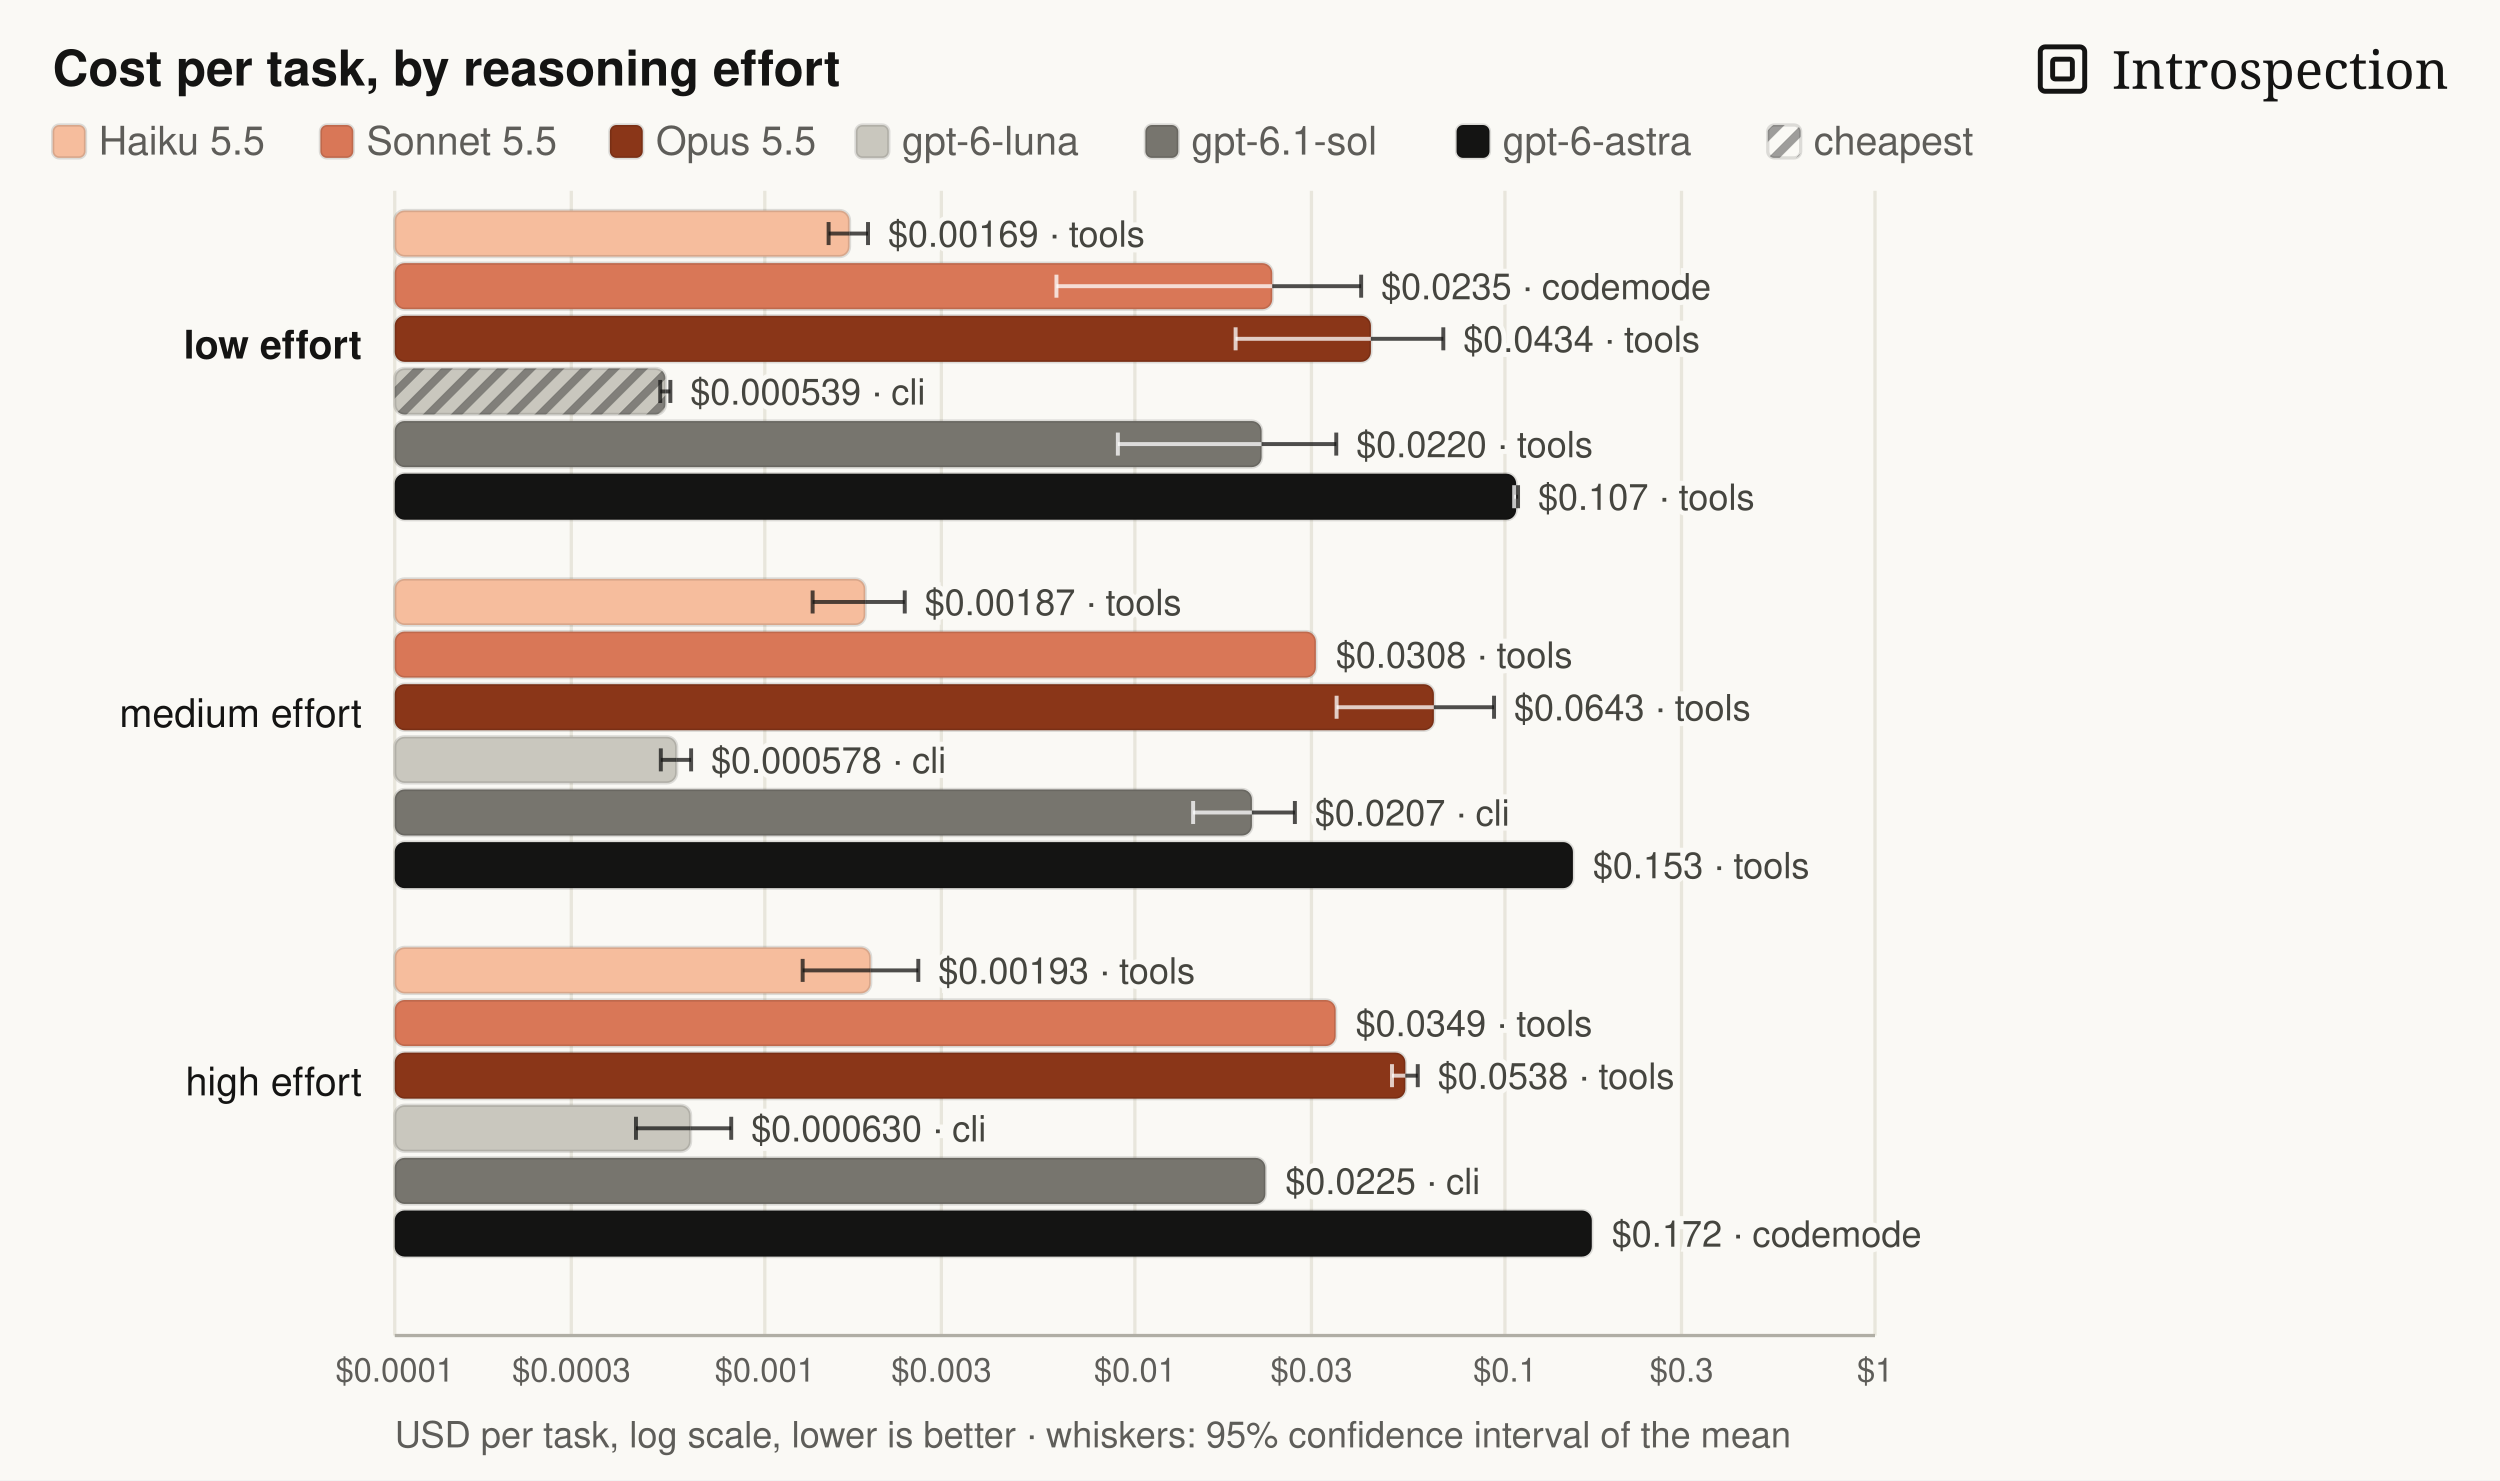
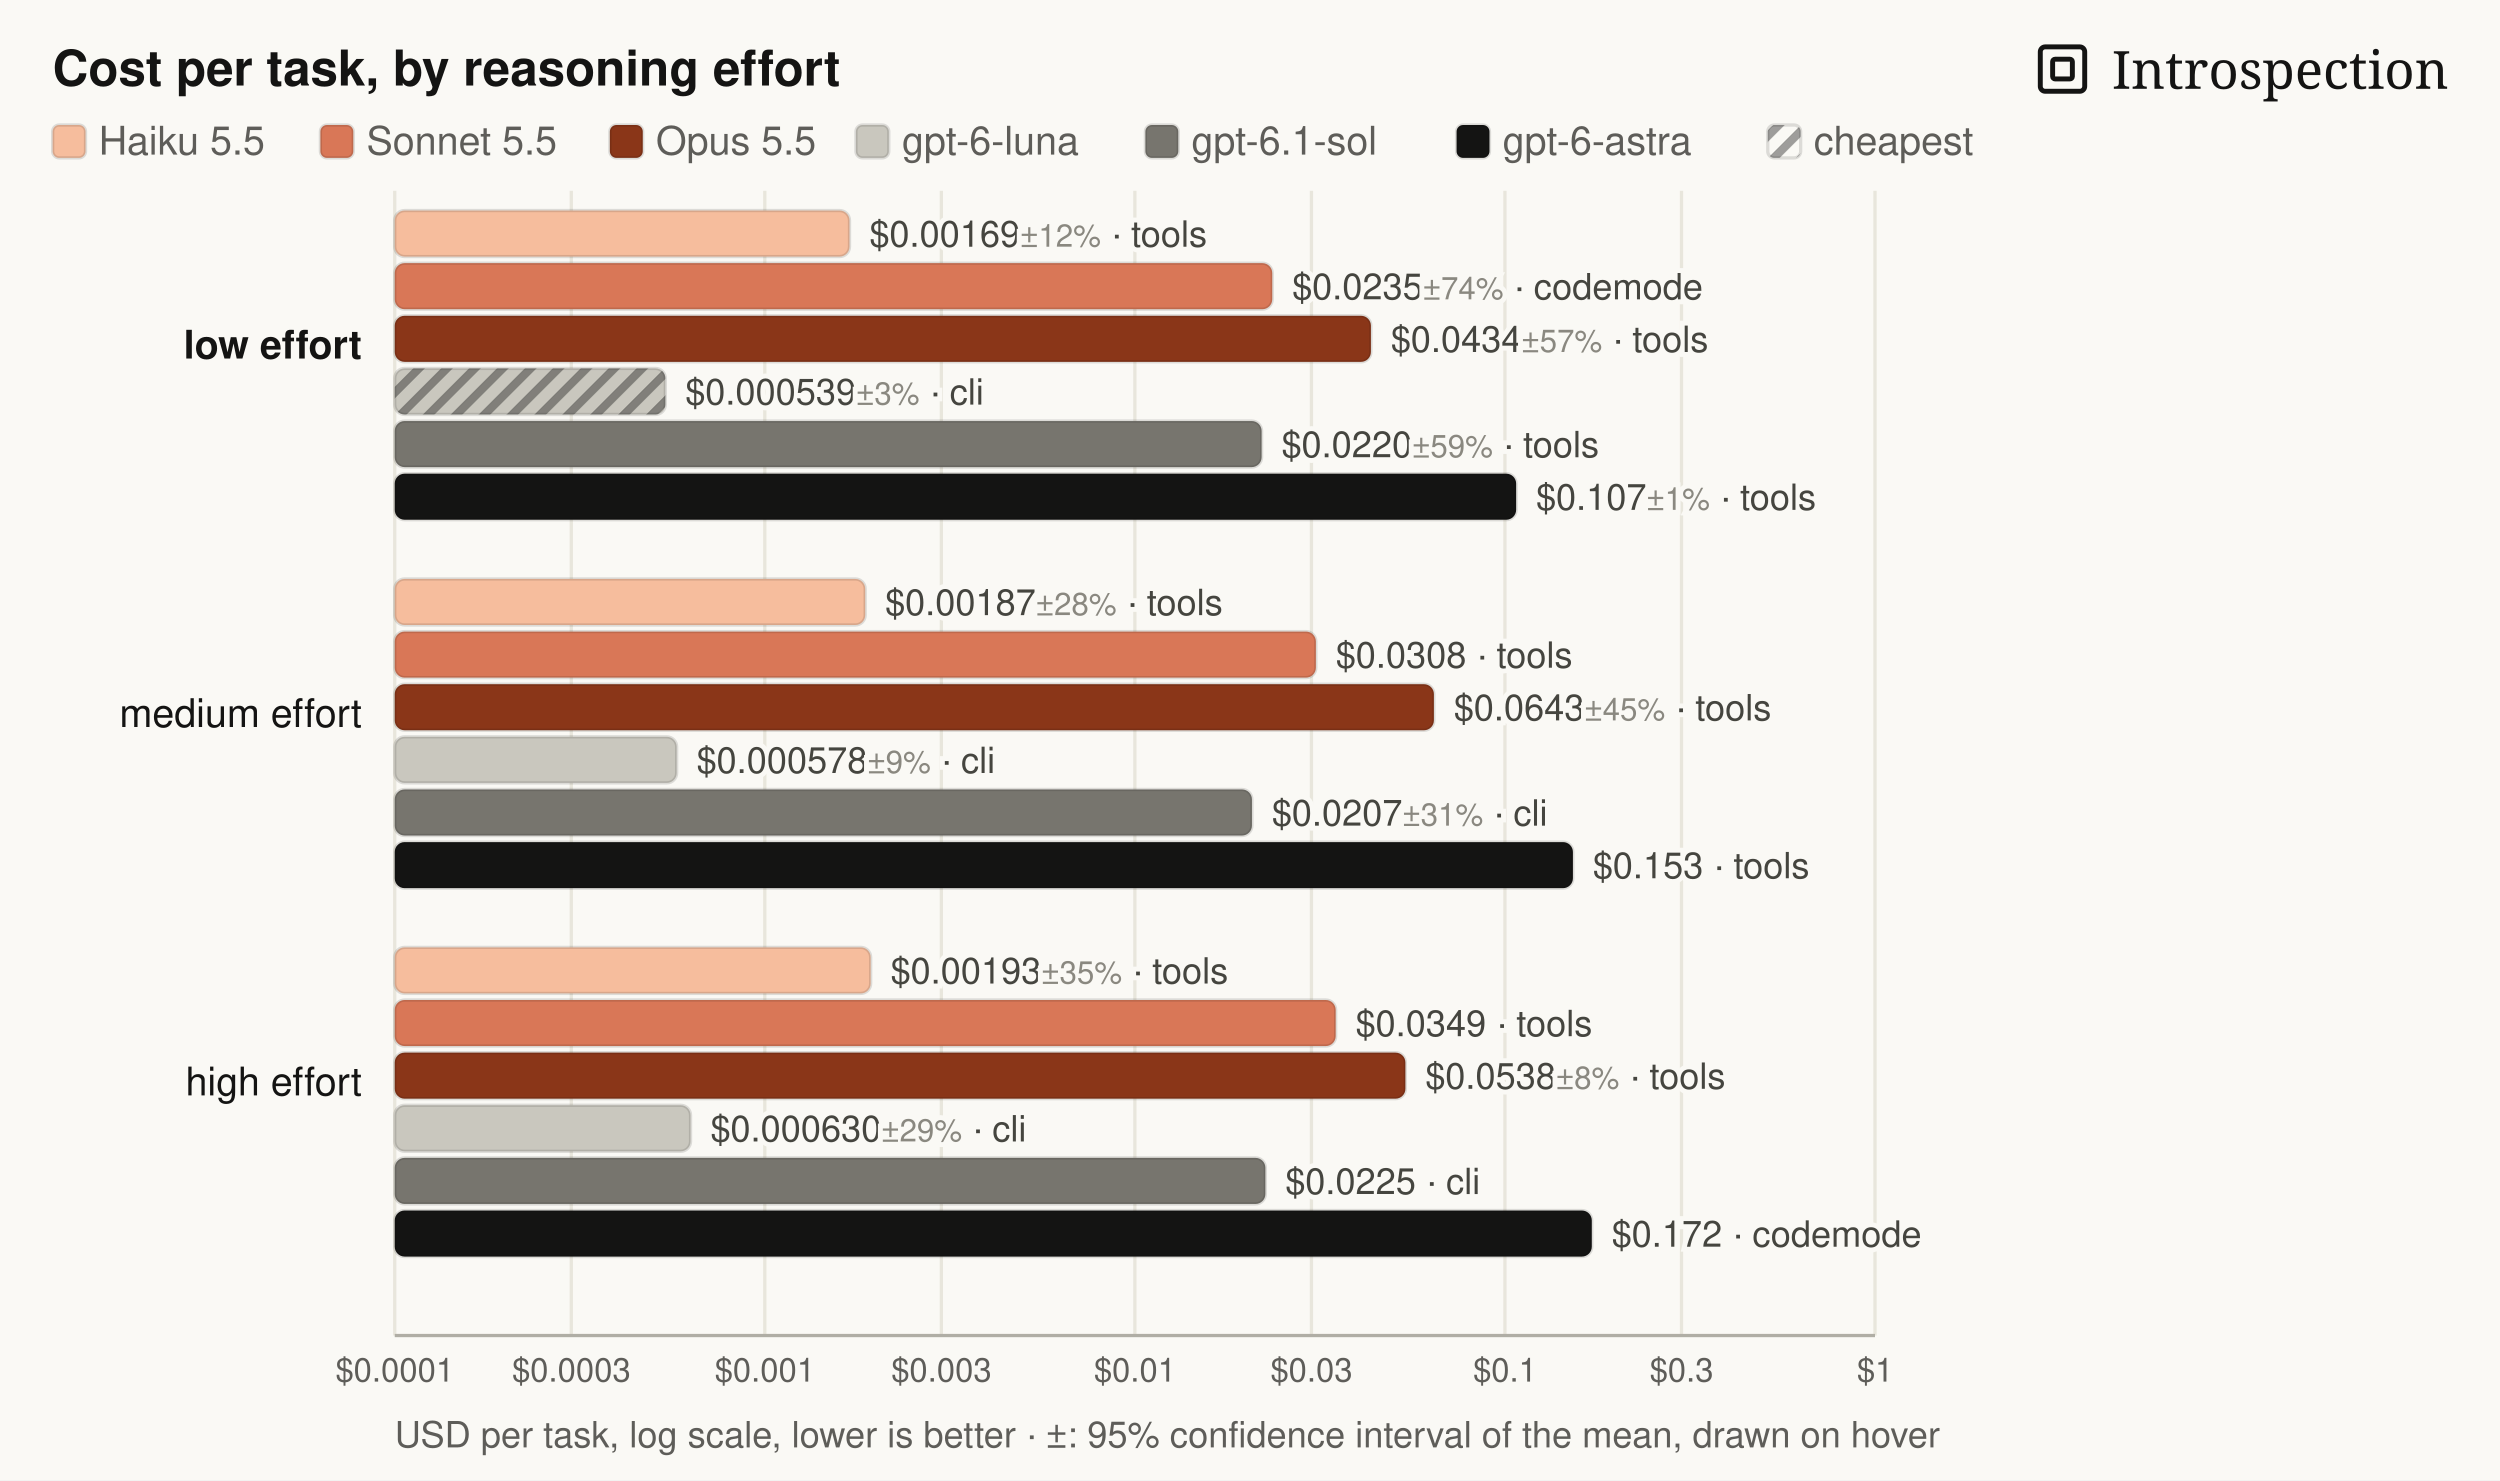
<svg xmlns="http://www.w3.org/2000/svg" width="760" height="450" viewBox="0 0 760 450" font-family="-apple-system, Segoe UI, Helvetica, Arial, sans-serif">
+   <style>.ci{opacity:0;transition:opacity .1s}.bar:hover .ci{opacity:1}</style>
  <defs>
    <pattern id="win-light" patternUnits="userSpaceOnUse" width="6" height="6" patternTransform="rotate(45)">
      <rect width="2.5" height="6" fill="#141413" opacity="0.4" />
    </pattern>
    <pattern id="win-dark" patternUnits="userSpaceOnUse" width="6" height="6" patternTransform="rotate(45)">
      <rect width="2.5" height="6" fill="#ffffff" opacity="0.6" />
    </pattern>
  </defs>
  <rect width="760" height="450" fill="#faf9f5" />
  <text x="16" y="26" font-size="15" font-weight="600" fill="#141413">Cost per task, by reasoning effort</text>
  <g transform="translate(618 12) scale(0.75)" fill="none" stroke="#141413" stroke-width="2" stroke-linecap="round" stroke-linejoin="round">
    <rect x="3" y="3" width="18" height="18" rx="2" />
    <rect x="8" y="8" width="8" height="8" rx="1" />
  </g>
  <text x="642" y="27" font-size="16" font-family="Georgia, serif" fill="#141413">Introspection</text>
  <rect x="16" y="38" width="10" height="10" rx="2" fill="#f6bd9d" stroke="#0000001f" />
  <text x="30" y="47" font-size="12" fill="#5e5d59">Haiku 5.5</text>
  <rect x="97.4" y="38" width="10" height="10" rx="2" fill="#d97757" stroke="#0000001f" />
  <text x="111.4" y="47" font-size="12" fill="#5e5d59">Sonnet 5.5</text>
  <rect x="185.4" y="38" width="10" height="10" rx="2" fill="#8a3618" stroke="#0000001f" />
  <text x="199.4" y="47" font-size="12" fill="#5e5d59">Opus 5.5</text>
  <rect x="260.2" y="38" width="10" height="10" rx="2" fill="#c9c7be" stroke="#0000001f" />
  <text x="274.2" y="47" font-size="12" fill="#5e5d59">gpt-6-luna</text>
  <rect x="348.2" y="38" width="10" height="10" rx="2" fill="#77756e" stroke="#0000001f" />
  <text x="362.2" y="47" font-size="12" fill="#5e5d59">gpt-6.1-sol</text>
  <rect x="442.8" y="38" width="10" height="10" rx="2" fill="#141413" stroke="#0000001f" />
  <text x="456.8" y="47" font-size="12" fill="#5e5d59">gpt-6-astra</text>
  <rect x="537.4" y="38" width="10" height="10" rx="2" fill="url(#win-light)" stroke="#0000001f" />
  <text x="551.4" y="47" font-size="12" fill="#5e5d59">cheapest</text>
  <line x1="120" y1="58" x2="120" y2="406" stroke="#e8e6dc" />
  <text x="120" y="420" font-size="10" text-anchor="middle" fill="#5e5d59">$0.0001</text>
  <line x1="173.676" y1="58" x2="173.676" y2="406" stroke="#e8e6dc" />
  <text x="173.676" y="420" font-size="10" text-anchor="middle" fill="#5e5d59">$0.0003</text>
  <line x1="232.5" y1="58" x2="232.5" y2="406" stroke="#e8e6dc" />
  <text x="232.5" y="420" font-size="10" text-anchor="middle" fill="#5e5d59">$0.001</text>
  <line x1="286.176" y1="58" x2="286.176" y2="406" stroke="#e8e6dc" />
  <text x="286.176" y="420" font-size="10" text-anchor="middle" fill="#5e5d59">$0.003</text>
  <line x1="345" y1="58" x2="345" y2="406" stroke="#e8e6dc" />
  <text x="345" y="420" font-size="10" text-anchor="middle" fill="#5e5d59">$0.01</text>
  <line x1="398.676" y1="58" x2="398.676" y2="406" stroke="#e8e6dc" />
  <text x="398.676" y="420" font-size="10" text-anchor="middle" fill="#5e5d59">$0.03</text>
  <line x1="457.5" y1="58" x2="457.5" y2="406" stroke="#e8e6dc" />
  <text x="457.5" y="420" font-size="10" text-anchor="middle" fill="#5e5d59">$0.1</text>
  <line x1="511.176" y1="58" x2="511.176" y2="406" stroke="#e8e6dc" />
  <text x="511.176" y="420" font-size="10" text-anchor="middle" fill="#5e5d59">$0.3</text>
  <line x1="570" y1="58" x2="570" y2="406" stroke="#e8e6dc" />
  <text x="570" y="420" font-size="10" text-anchor="middle" fill="#5e5d59">$1</text>
  <line x1="120" y1="406" x2="570" y2="406" stroke="#b0aea5" />
  <text x="110" y="109" font-size="12" text-anchor="end" fill="#141413" font-weight="600">low effort</text>
-   <rect x="120" y="64" width="138.252" height="14" rx="3" fill="#f6bd9d" stroke="#0000001f" data-href="https://artificialanalysis.ai/models/claude-haiku-5-5" />
-   <g stroke-width="1.2" stroke-opacity="0.75" pointer-events="none">
-     <line x1="251.896" y1="71" x2="258.252" y2="71" stroke="#141413" />
-     <line x1="258.252" y1="71" x2="263.875" y2="71" stroke="#141413" />
-     <line x1="251.896" y1="67.5" x2="251.896" y2="74.5" stroke="#141413" />
-     <line x1="263.875" y1="67.5" x2="263.875" y2="74.5" stroke="#141413" />
-   </g>
-   <text x="269.875" y="75" font-size="11" stroke="#faf9f5" stroke-width="3" paint-order="stroke" fill="#45453f">$0.00169 · tools</text>
-   <rect x="120" y="80" width="266.763" height="14" rx="3" fill="#d97757" stroke="#0000001f" data-href="https://artificialanalysis.ai/models/claude-sonnet-5-5" />
-   <g stroke-width="1.2" stroke-opacity="0.75" pointer-events="none">
-     <line x1="321.161" y1="87" x2="386.763" y2="87" stroke="#ffffff" />
-     <line x1="386.763" y1="87" x2="413.792" y2="87" stroke="#141413" />
-     <line x1="321.161" y1="83.5" x2="321.161" y2="90.5" stroke="#ffffff" />
-     <line x1="413.792" y1="83.5" x2="413.792" y2="90.5" stroke="#141413" />
-   </g>
-   <text x="419.792" y="91" font-size="11" stroke="#faf9f5" stroke-width="3" paint-order="stroke" fill="#45453f">$0.0235 · codemode</text>
-   <rect x="120" y="96" width="296.756" height="14" rx="3" fill="#8a3618" stroke="#0000001f" data-href="https://artificialanalysis.ai/models/claude-opus-5-5" />
-   <g stroke-width="1.2" stroke-opacity="0.75" pointer-events="none">
-     <line x1="375.624" y1="103" x2="416.756" y2="103" stroke="#ffffff" />
-     <line x1="416.756" y1="103" x2="438.767" y2="103" stroke="#141413" />
-     <line x1="375.624" y1="99.5" x2="375.624" y2="106.5" stroke="#ffffff" />
-     <line x1="438.767" y1="99.5" x2="438.767" y2="106.5" stroke="#141413" />
-   </g>
-   <text x="444.767" y="107" font-size="11" stroke="#faf9f5" stroke-width="3" paint-order="stroke" fill="#45453f">$0.0434 · tools</text>
-   <rect x="120" y="112" width="82.271" height="14" rx="3" fill="#c9c7be" stroke="#0000001f" data-href="https://artificialanalysis.ai/models/gpt-6-luna" />
-   <rect x="120" y="112" width="82.271" height="14" rx="3" fill="url(#win-light)" pointer-events="none" />
-   <g stroke-width="1.2" stroke-opacity="0.75" pointer-events="none">
-     <line x1="200.706" y1="119" x2="202.271" y2="119" stroke="#141413" />
-     <line x1="202.271" y1="119" x2="203.787" y2="119" stroke="#141413" />
-     <line x1="200.706" y1="115.5" x2="200.706" y2="122.5" stroke="#141413" />
-     <line x1="203.787" y1="115.5" x2="203.787" y2="122.5" stroke="#141413" />
-   </g>
-   <text x="209.787" y="123" font-size="11" stroke="#faf9f5" stroke-width="3" paint-order="stroke" fill="#45453f">$0.000539 · cli</text>
-   <rect x="120" y="128" width="263.531" height="14" rx="3" fill="#77756e" stroke="#0000001f" data-href="https://artificialanalysis.ai/models/gpt-6-1-sol" />
-   <g stroke-width="1.2" stroke-opacity="0.75" pointer-events="none">
-     <line x1="339.829" y1="135" x2="383.531" y2="135" stroke="#ffffff" />
-     <line x1="383.531" y1="135" x2="406.224" y2="135" stroke="#141413" />
-     <line x1="339.829" y1="131.5" x2="339.829" y2="138.5" stroke="#ffffff" />
-     <line x1="406.224" y1="131.5" x2="406.224" y2="138.5" stroke="#141413" />
-   </g>
-   <text x="412.224" y="139" font-size="11" stroke="#faf9f5" stroke-width="3" paint-order="stroke" fill="#45453f">$0.0220 · tools</text>
-   <rect x="120" y="144" width="340.901" height="14" rx="3" fill="#141413" stroke="#0000001f" data-href="https://artificialanalysis.ai/models/gpt-6-astra" />
-   <g stroke-width="1.2" stroke-opacity="0.75" pointer-events="none">
-     <line x1="460.309" y1="151" x2="460.901" y2="151" stroke="#ffffff" />
-     <line x1="460.901" y1="151" x2="461.487" y2="151" stroke="#141413" />
-     <line x1="460.309" y1="147.5" x2="460.309" y2="154.5" stroke="#ffffff" />
-     <line x1="461.487" y1="147.5" x2="461.487" y2="154.5" stroke="#141413" />
-   </g>
-   <text x="467.487" y="155" font-size="11" stroke="#faf9f5" stroke-width="3" paint-order="stroke" fill="#45453f">$0.107 · tools</text>
+   <g class="bar">
+     <rect x="120" y="64" width="138.252" height="14" rx="3" fill="#f6bd9d" stroke="#0000001f" data-href="https://artificialanalysis.ai/models/claude-haiku-5-5" />
+     <g class="ci" stroke-width="1.2" stroke-opacity="0.75" pointer-events="none">
+       <line x1="251.896" y1="71" x2="258.252" y2="71" stroke="#141413" />
+       <line x1="258.252" y1="71" x2="263.875" y2="71" stroke="#141413" />
+       <line x1="251.896" y1="67.5" x2="251.896" y2="74.5" stroke="#141413" />
+       <line x1="263.875" y1="67.5" x2="263.875" y2="74.5" stroke="#141413" />
+     </g>
+     <text x="264.252" y="75" font-size="11" stroke="#faf9f5" stroke-width="3" paint-order="stroke" fill="#45453f">$0.00169<tspan font-size="9.5" fill="#8a8880"> ±12%</tspan> · tools</text>
+   </g>
+   <g class="bar">
+     <rect x="120" y="80" width="266.763" height="14" rx="3" fill="#d97757" stroke="#0000001f" data-href="https://artificialanalysis.ai/models/claude-sonnet-5-5" />
+     <g class="ci" stroke-width="1.2" stroke-opacity="0.75" pointer-events="none">
+       <line x1="321.161" y1="87" x2="386.763" y2="87" stroke="#ffffff" />
+       <line x1="386.763" y1="87" x2="413.792" y2="87" stroke="#141413" />
+       <line x1="321.161" y1="83.5" x2="321.161" y2="90.5" stroke="#ffffff" />
+       <line x1="413.792" y1="83.5" x2="413.792" y2="90.5" stroke="#141413" />
+     </g>
+     <text x="392.763" y="91" font-size="11" stroke="#faf9f5" stroke-width="3" paint-order="stroke" fill="#45453f">$0.0235<tspan font-size="9.5" fill="#8a8880"> ±74%</tspan> · codemode</text>
+   </g>
+   <g class="bar">
+     <rect x="120" y="96" width="296.756" height="14" rx="3" fill="#8a3618" stroke="#0000001f" data-href="https://artificialanalysis.ai/models/claude-opus-5-5" />
+     <g class="ci" stroke-width="1.2" stroke-opacity="0.75" pointer-events="none">
+       <line x1="375.624" y1="103" x2="416.756" y2="103" stroke="#ffffff" />
+       <line x1="416.756" y1="103" x2="438.767" y2="103" stroke="#141413" />
+       <line x1="375.624" y1="99.5" x2="375.624" y2="106.5" stroke="#ffffff" />
+       <line x1="438.767" y1="99.5" x2="438.767" y2="106.5" stroke="#141413" />
+     </g>
+     <text x="422.756" y="107" font-size="11" stroke="#faf9f5" stroke-width="3" paint-order="stroke" fill="#45453f">$0.0434<tspan font-size="9.5" fill="#8a8880"> ±57%</tspan> · tools</text>
+   </g>
+   <g class="bar">
+     <rect x="120" y="112" width="82.271" height="14" rx="3" fill="#c9c7be" stroke="#0000001f" data-href="https://artificialanalysis.ai/models/gpt-6-luna" />
+     <rect x="120" y="112" width="82.271" height="14" rx="3" fill="url(#win-light)" pointer-events="none" />
+     <g class="ci" stroke-width="1.2" stroke-opacity="0.75" pointer-events="none">
+       <line x1="200.706" y1="119" x2="202.271" y2="119" stroke="#141413" />
+       <line x1="202.271" y1="119" x2="203.787" y2="119" stroke="#141413" />
+       <line x1="200.706" y1="115.5" x2="200.706" y2="122.5" stroke="#141413" />
+       <line x1="203.787" y1="115.5" x2="203.787" y2="122.5" stroke="#141413" />
+     </g>
+     <text x="208.271" y="123" font-size="11" stroke="#faf9f5" stroke-width="3" paint-order="stroke" fill="#45453f">$0.000539<tspan font-size="9.5" fill="#8a8880"> ±3%</tspan> · cli</text>
+   </g>
+   <g class="bar">
+     <rect x="120" y="128" width="263.531" height="14" rx="3" fill="#77756e" stroke="#0000001f" data-href="https://artificialanalysis.ai/models/gpt-6-1-sol" />
+     <g class="ci" stroke-width="1.2" stroke-opacity="0.75" pointer-events="none">
+       <line x1="339.829" y1="135" x2="383.531" y2="135" stroke="#ffffff" />
+       <line x1="383.531" y1="135" x2="406.224" y2="135" stroke="#141413" />
+       <line x1="339.829" y1="131.5" x2="339.829" y2="138.5" stroke="#ffffff" />
+       <line x1="406.224" y1="131.5" x2="406.224" y2="138.5" stroke="#141413" />
+     </g>
+     <text x="389.531" y="139" font-size="11" stroke="#faf9f5" stroke-width="3" paint-order="stroke" fill="#45453f">$0.0220<tspan font-size="9.5" fill="#8a8880"> ±59%</tspan> · tools</text>
+   </g>
+   <g class="bar">
+     <rect x="120" y="144" width="340.901" height="14" rx="3" fill="#141413" stroke="#0000001f" data-href="https://artificialanalysis.ai/models/gpt-6-astra" />
+     <g class="ci" stroke-width="1.2" stroke-opacity="0.75" pointer-events="none">
+       <line x1="460.309" y1="151" x2="460.901" y2="151" stroke="#ffffff" />
+       <line x1="460.901" y1="151" x2="461.487" y2="151" stroke="#141413" />
+       <line x1="460.309" y1="147.5" x2="460.309" y2="154.5" stroke="#ffffff" />
+       <line x1="461.487" y1="147.5" x2="461.487" y2="154.5" stroke="#141413" />
+     </g>
+     <text x="466.901" y="155" font-size="11" stroke="#faf9f5" stroke-width="3" paint-order="stroke" fill="#45453f">$0.107<tspan font-size="9.5" fill="#8a8880"> ±1%</tspan> · tools</text>
+   </g>
  <text x="110" y="221" font-size="12" text-anchor="end" fill="#141413" font-weight="400">medium effort</text>
-   <rect x="120" y="176" width="143.021" height="14" rx="3" fill="#f6bd9d" stroke="#0000001f" data-href="https://artificialanalysis.ai/models/claude-haiku-5-5" />
-   <g stroke-width="1.2" stroke-opacity="0.75" pointer-events="none">
-     <line x1="247.038" y1="183" x2="263.021" y2="183" stroke="#141413" />
-     <line x1="263.021" y1="183" x2="275.044" y2="183" stroke="#141413" />
-     <line x1="247.038" y1="179.5" x2="247.038" y2="186.5" stroke="#141413" />
-     <line x1="275.044" y1="179.5" x2="275.044" y2="186.5" stroke="#141413" />
-   </g>
-   <text x="281.044" y="187" font-size="11" stroke="#faf9f5" stroke-width="3" paint-order="stroke" fill="#45453f">$0.00187 · tools</text>
-   <rect x="120" y="192" width="280.025" height="14" rx="3" fill="#d97757" stroke="#0000001f" data-href="https://artificialanalysis.ai/models/claude-sonnet-5-5" />
-   <text x="406.025" y="203" font-size="11" stroke="#faf9f5" stroke-width="3" paint-order="stroke" fill="#45453f">$0.0308 · tools</text>
-   <rect x="120" y="208" width="315.901" height="14" rx="3" fill="#8a3618" stroke="#0000001f" data-href="https://artificialanalysis.ai/models/claude-opus-5-5" />
-   <g stroke-width="1.2" stroke-opacity="0.75" pointer-events="none">
-     <line x1="406.327" y1="215" x2="435.901" y2="215" stroke="#ffffff" />
-     <line x1="435.901" y1="215" x2="454.192" y2="215" stroke="#141413" />
-     <line x1="406.327" y1="211.5" x2="406.327" y2="218.5" stroke="#ffffff" />
-     <line x1="454.192" y1="211.5" x2="454.192" y2="218.5" stroke="#141413" />
-   </g>
-   <text x="460.192" y="219" font-size="11" stroke="#faf9f5" stroke-width="3" paint-order="stroke" fill="#45453f">$0.0643 · tools</text>
-   <rect x="120" y="224" width="85.708" height="14" rx="3" fill="#c9c7be" stroke="#0000001f" data-href="https://artificialanalysis.ai/models/gpt-6-luna" />
-   <g stroke-width="1.2" stroke-opacity="0.75" pointer-events="none">
-     <line x1="200.887" y1="231" x2="205.708" y2="231" stroke="#141413" />
-     <line x1="205.708" y1="231" x2="210.097" y2="231" stroke="#141413" />
-     <line x1="200.887" y1="227.5" x2="200.887" y2="234.5" stroke="#141413" />
-     <line x1="210.097" y1="227.5" x2="210.097" y2="234.5" stroke="#141413" />
-   </g>
-   <text x="216.097" y="235" font-size="11" stroke="#faf9f5" stroke-width="3" paint-order="stroke" fill="#45453f">$0.000578 · cli</text>
-   <rect x="120" y="240" width="260.585" height="14" rx="3" fill="#77756e" stroke="#0000001f" data-href="https://artificialanalysis.ai/models/gpt-6-1-sol" />
-   <g stroke-width="1.2" stroke-opacity="0.75" pointer-events="none">
-     <line x1="362.709" y1="247" x2="380.585" y2="247" stroke="#ffffff" />
-     <line x1="380.585" y1="247" x2="393.643" y2="247" stroke="#141413" />
-     <line x1="362.709" y1="243.5" x2="362.709" y2="250.5" stroke="#ffffff" />
-     <line x1="393.643" y1="243.5" x2="393.643" y2="250.5" stroke="#141413" />
-   </g>
-   <text x="399.643" y="251" font-size="11" stroke="#faf9f5" stroke-width="3" paint-order="stroke" fill="#45453f">$0.0207 · cli</text>
-   <rect x="120" y="256" width="358.163" height="14" rx="3" fill="#141413" stroke="#0000001f" data-href="https://artificialanalysis.ai/models/gpt-6-astra" />
-   <text x="484.163" y="267" font-size="11" stroke="#faf9f5" stroke-width="3" paint-order="stroke" fill="#45453f">$0.153 · tools</text>
+   <g class="bar">
+     <rect x="120" y="176" width="143.021" height="14" rx="3" fill="#f6bd9d" stroke="#0000001f" data-href="https://artificialanalysis.ai/models/claude-haiku-5-5" />
+     <g class="ci" stroke-width="1.2" stroke-opacity="0.75" pointer-events="none">
+       <line x1="247.038" y1="183" x2="263.021" y2="183" stroke="#141413" />
+       <line x1="263.021" y1="183" x2="275.044" y2="183" stroke="#141413" />
+       <line x1="247.038" y1="179.5" x2="247.038" y2="186.5" stroke="#141413" />
+       <line x1="275.044" y1="179.5" x2="275.044" y2="186.5" stroke="#141413" />
+     </g>
+     <text x="269.021" y="187" font-size="11" stroke="#faf9f5" stroke-width="3" paint-order="stroke" fill="#45453f">$0.00187<tspan font-size="9.5" fill="#8a8880"> ±28%</tspan> · tools</text>
+   </g>
+   <g class="bar">
+     <rect x="120" y="192" width="280.025" height="14" rx="3" fill="#d97757" stroke="#0000001f" data-href="https://artificialanalysis.ai/models/claude-sonnet-5-5" />
+     <text x="406.025" y="203" font-size="11" stroke="#faf9f5" stroke-width="3" paint-order="stroke" fill="#45453f">$0.0308 · tools</text>
+   </g>
+   <g class="bar">
+     <rect x="120" y="208" width="315.901" height="14" rx="3" fill="#8a3618" stroke="#0000001f" data-href="https://artificialanalysis.ai/models/claude-opus-5-5" />
+     <g class="ci" stroke-width="1.2" stroke-opacity="0.75" pointer-events="none">
+       <line x1="406.327" y1="215" x2="435.901" y2="215" stroke="#ffffff" />
+       <line x1="435.901" y1="215" x2="454.192" y2="215" stroke="#141413" />
+       <line x1="406.327" y1="211.5" x2="406.327" y2="218.5" stroke="#ffffff" />
+       <line x1="454.192" y1="211.5" x2="454.192" y2="218.5" stroke="#141413" />
+     </g>
+     <text x="441.901" y="219" font-size="11" stroke="#faf9f5" stroke-width="3" paint-order="stroke" fill="#45453f">$0.0643<tspan font-size="9.5" fill="#8a8880"> ±45%</tspan> · tools</text>
+   </g>
+   <g class="bar">
+     <rect x="120" y="224" width="85.708" height="14" rx="3" fill="#c9c7be" stroke="#0000001f" data-href="https://artificialanalysis.ai/models/gpt-6-luna" />
+     <g class="ci" stroke-width="1.2" stroke-opacity="0.75" pointer-events="none">
+       <line x1="200.887" y1="231" x2="205.708" y2="231" stroke="#141413" />
+       <line x1="205.708" y1="231" x2="210.097" y2="231" stroke="#141413" />
+       <line x1="200.887" y1="227.5" x2="200.887" y2="234.5" stroke="#141413" />
+       <line x1="210.097" y1="227.5" x2="210.097" y2="234.5" stroke="#141413" />
+     </g>
+     <text x="211.708" y="235" font-size="11" stroke="#faf9f5" stroke-width="3" paint-order="stroke" fill="#45453f">$0.000578<tspan font-size="9.5" fill="#8a8880"> ±9%</tspan> · cli</text>
+   </g>
+   <g class="bar">
+     <rect x="120" y="240" width="260.585" height="14" rx="3" fill="#77756e" stroke="#0000001f" data-href="https://artificialanalysis.ai/models/gpt-6-1-sol" />
+     <g class="ci" stroke-width="1.2" stroke-opacity="0.75" pointer-events="none">
+       <line x1="362.709" y1="247" x2="380.585" y2="247" stroke="#ffffff" />
+       <line x1="380.585" y1="247" x2="393.643" y2="247" stroke="#141413" />
+       <line x1="362.709" y1="243.5" x2="362.709" y2="250.5" stroke="#ffffff" />
+       <line x1="393.643" y1="243.5" x2="393.643" y2="250.5" stroke="#141413" />
+     </g>
+     <text x="386.585" y="251" font-size="11" stroke="#faf9f5" stroke-width="3" paint-order="stroke" fill="#45453f">$0.0207<tspan font-size="9.5" fill="#8a8880"> ±31%</tspan> · cli</text>
+   </g>
+   <g class="bar">
+     <rect x="120" y="256" width="358.163" height="14" rx="3" fill="#141413" stroke="#0000001f" data-href="https://artificialanalysis.ai/models/gpt-6-astra" />
+     <text x="484.163" y="267" font-size="11" stroke="#faf9f5" stroke-width="3" paint-order="stroke" fill="#45453f">$0.153 · tools</text>
+   </g>
  <text x="110" y="333" font-size="12" text-anchor="end" fill="#141413" font-weight="400">high effort</text>
-   <rect x="120" y="288" width="144.683" height="14" rx="3" fill="#f6bd9d" stroke="#0000001f" data-href="https://artificialanalysis.ai/models/claude-haiku-5-5" />
-   <g stroke-width="1.2" stroke-opacity="0.75" pointer-events="none">
-     <line x1="244.009" y1="295" x2="264.683" y2="295" stroke="#141413" />
-     <line x1="264.683" y1="295" x2="279.165" y2="295" stroke="#141413" />
-     <line x1="244.009" y1="291.5" x2="244.009" y2="298.5" stroke="#141413" />
-     <line x1="279.165" y1="291.5" x2="279.165" y2="298.5" stroke="#141413" />
-   </g>
-   <text x="285.165" y="299" font-size="11" stroke="#faf9f5" stroke-width="3" paint-order="stroke" fill="#45453f">$0.00193 · tools</text>
-   <rect x="120" y="304" width="286.044" height="14" rx="3" fill="#d97757" stroke="#0000001f" data-href="https://artificialanalysis.ai/models/claude-sonnet-5-5" />
-   <text x="412.044" y="315" font-size="11" stroke="#faf9f5" stroke-width="3" paint-order="stroke" fill="#45453f">$0.0349 · tools</text>
-   <rect x="120" y="320" width="307.241" height="14" rx="3" fill="#8a3618" stroke="#0000001f" data-href="https://artificialanalysis.ai/models/claude-opus-5-5" />
-   <g stroke-width="1.2" stroke-opacity="0.75" pointer-events="none">
-     <line x1="423.167" y1="327" x2="427.241" y2="327" stroke="#ffffff" />
-     <line x1="427.241" y1="327" x2="431.001" y2="327" stroke="#141413" />
-     <line x1="423.167" y1="323.5" x2="423.167" y2="330.5" stroke="#ffffff" />
-     <line x1="431.001" y1="323.5" x2="431.001" y2="330.5" stroke="#141413" />
-   </g>
-   <text x="437.001" y="331" font-size="11" stroke="#faf9f5" stroke-width="3" paint-order="stroke" fill="#45453f">$0.0538 · tools</text>
-   <rect x="120" y="336" width="89.928" height="14" rx="3" fill="#c9c7be" stroke="#0000001f" data-href="https://artificialanalysis.ai/models/gpt-6-luna" />
-   <g stroke-width="1.2" stroke-opacity="0.75" pointer-events="none">
-     <line x1="193.333" y1="343" x2="209.928" y2="343" stroke="#141413" />
-     <line x1="209.928" y1="343" x2="222.293" y2="343" stroke="#141413" />
-     <line x1="193.333" y1="339.5" x2="193.333" y2="346.5" stroke="#141413" />
-     <line x1="222.293" y1="339.5" x2="222.293" y2="346.5" stroke="#141413" />
-   </g>
-   <text x="228.293" y="347" font-size="11" stroke="#faf9f5" stroke-width="3" paint-order="stroke" fill="#45453f">$0.000630 · cli</text>
-   <rect x="120" y="352" width="264.674" height="14" rx="3" fill="#77756e" stroke="#0000001f" data-href="https://artificialanalysis.ai/models/gpt-6-1-sol" />
-   <text x="390.674" y="363" font-size="11" stroke="#faf9f5" stroke-width="3" paint-order="stroke" fill="#45453f">$0.0225 · cli</text>
-   <rect x="120" y="368" width="363.903" height="14" rx="3" fill="#141413" stroke="#0000001f" data-href="https://artificialanalysis.ai/models/gpt-6-astra" />
-   <text x="489.903" y="379" font-size="11" stroke="#faf9f5" stroke-width="3" paint-order="stroke" fill="#45453f">$0.172 · codemode</text>
-   <text x="120" y="440" font-size="11" fill="#5e5d59">USD per task, log scale, lower is better · whiskers: 95% confidence interval of the mean</text>
+   <g class="bar">
+     <rect x="120" y="288" width="144.683" height="14" rx="3" fill="#f6bd9d" stroke="#0000001f" data-href="https://artificialanalysis.ai/models/claude-haiku-5-5" />
+     <g class="ci" stroke-width="1.2" stroke-opacity="0.75" pointer-events="none">
+       <line x1="244.009" y1="295" x2="264.683" y2="295" stroke="#141413" />
+       <line x1="264.683" y1="295" x2="279.165" y2="295" stroke="#141413" />
+       <line x1="244.009" y1="291.5" x2="244.009" y2="298.5" stroke="#141413" />
+       <line x1="279.165" y1="291.5" x2="279.165" y2="298.5" stroke="#141413" />
+     </g>
+     <text x="270.683" y="299" font-size="11" stroke="#faf9f5" stroke-width="3" paint-order="stroke" fill="#45453f">$0.00193<tspan font-size="9.5" fill="#8a8880"> ±35%</tspan> · tools</text>
+   </g>
+   <g class="bar">
+     <rect x="120" y="304" width="286.044" height="14" rx="3" fill="#d97757" stroke="#0000001f" data-href="https://artificialanalysis.ai/models/claude-sonnet-5-5" />
+     <text x="412.044" y="315" font-size="11" stroke="#faf9f5" stroke-width="3" paint-order="stroke" fill="#45453f">$0.0349 · tools</text>
+   </g>
+   <g class="bar">
+     <rect x="120" y="320" width="307.241" height="14" rx="3" fill="#8a3618" stroke="#0000001f" data-href="https://artificialanalysis.ai/models/claude-opus-5-5" />
+     <g class="ci" stroke-width="1.2" stroke-opacity="0.75" pointer-events="none">
+       <line x1="423.167" y1="327" x2="427.241" y2="327" stroke="#ffffff" />
+       <line x1="427.241" y1="327" x2="431.001" y2="327" stroke="#141413" />
+       <line x1="423.167" y1="323.5" x2="423.167" y2="330.5" stroke="#ffffff" />
+       <line x1="431.001" y1="323.5" x2="431.001" y2="330.5" stroke="#141413" />
+     </g>
+     <text x="433.241" y="331" font-size="11" stroke="#faf9f5" stroke-width="3" paint-order="stroke" fill="#45453f">$0.0538<tspan font-size="9.5" fill="#8a8880"> ±8%</tspan> · tools</text>
+   </g>
+   <g class="bar">
+     <rect x="120" y="336" width="89.928" height="14" rx="3" fill="#c9c7be" stroke="#0000001f" data-href="https://artificialanalysis.ai/models/gpt-6-luna" />
+     <g class="ci" stroke-width="1.2" stroke-opacity="0.75" pointer-events="none">
+       <line x1="193.333" y1="343" x2="209.928" y2="343" stroke="#141413" />
+       <line x1="209.928" y1="343" x2="222.293" y2="343" stroke="#141413" />
+       <line x1="193.333" y1="339.5" x2="193.333" y2="346.5" stroke="#141413" />
+       <line x1="222.293" y1="339.5" x2="222.293" y2="346.5" stroke="#141413" />
+     </g>
+     <text x="215.928" y="347" font-size="11" stroke="#faf9f5" stroke-width="3" paint-order="stroke" fill="#45453f">$0.000630<tspan font-size="9.5" fill="#8a8880"> ±29%</tspan> · cli</text>
+   </g>
+   <g class="bar">
+     <rect x="120" y="352" width="264.674" height="14" rx="3" fill="#77756e" stroke="#0000001f" data-href="https://artificialanalysis.ai/models/gpt-6-1-sol" />
+     <text x="390.674" y="363" font-size="11" stroke="#faf9f5" stroke-width="3" paint-order="stroke" fill="#45453f">$0.0225 · cli</text>
+   </g>
+   <g class="bar">
+     <rect x="120" y="368" width="363.903" height="14" rx="3" fill="#141413" stroke="#0000001f" data-href="https://artificialanalysis.ai/models/gpt-6-astra" />
+     <text x="489.903" y="379" font-size="11" stroke="#faf9f5" stroke-width="3" paint-order="stroke" fill="#45453f">$0.172 · codemode</text>
+   </g>
+   <text x="120" y="440" font-size="11" fill="#5e5d59">USD per task, log scale, lower is better · ±: 95% confidence interval of the mean, drawn on hover</text>
</svg>
